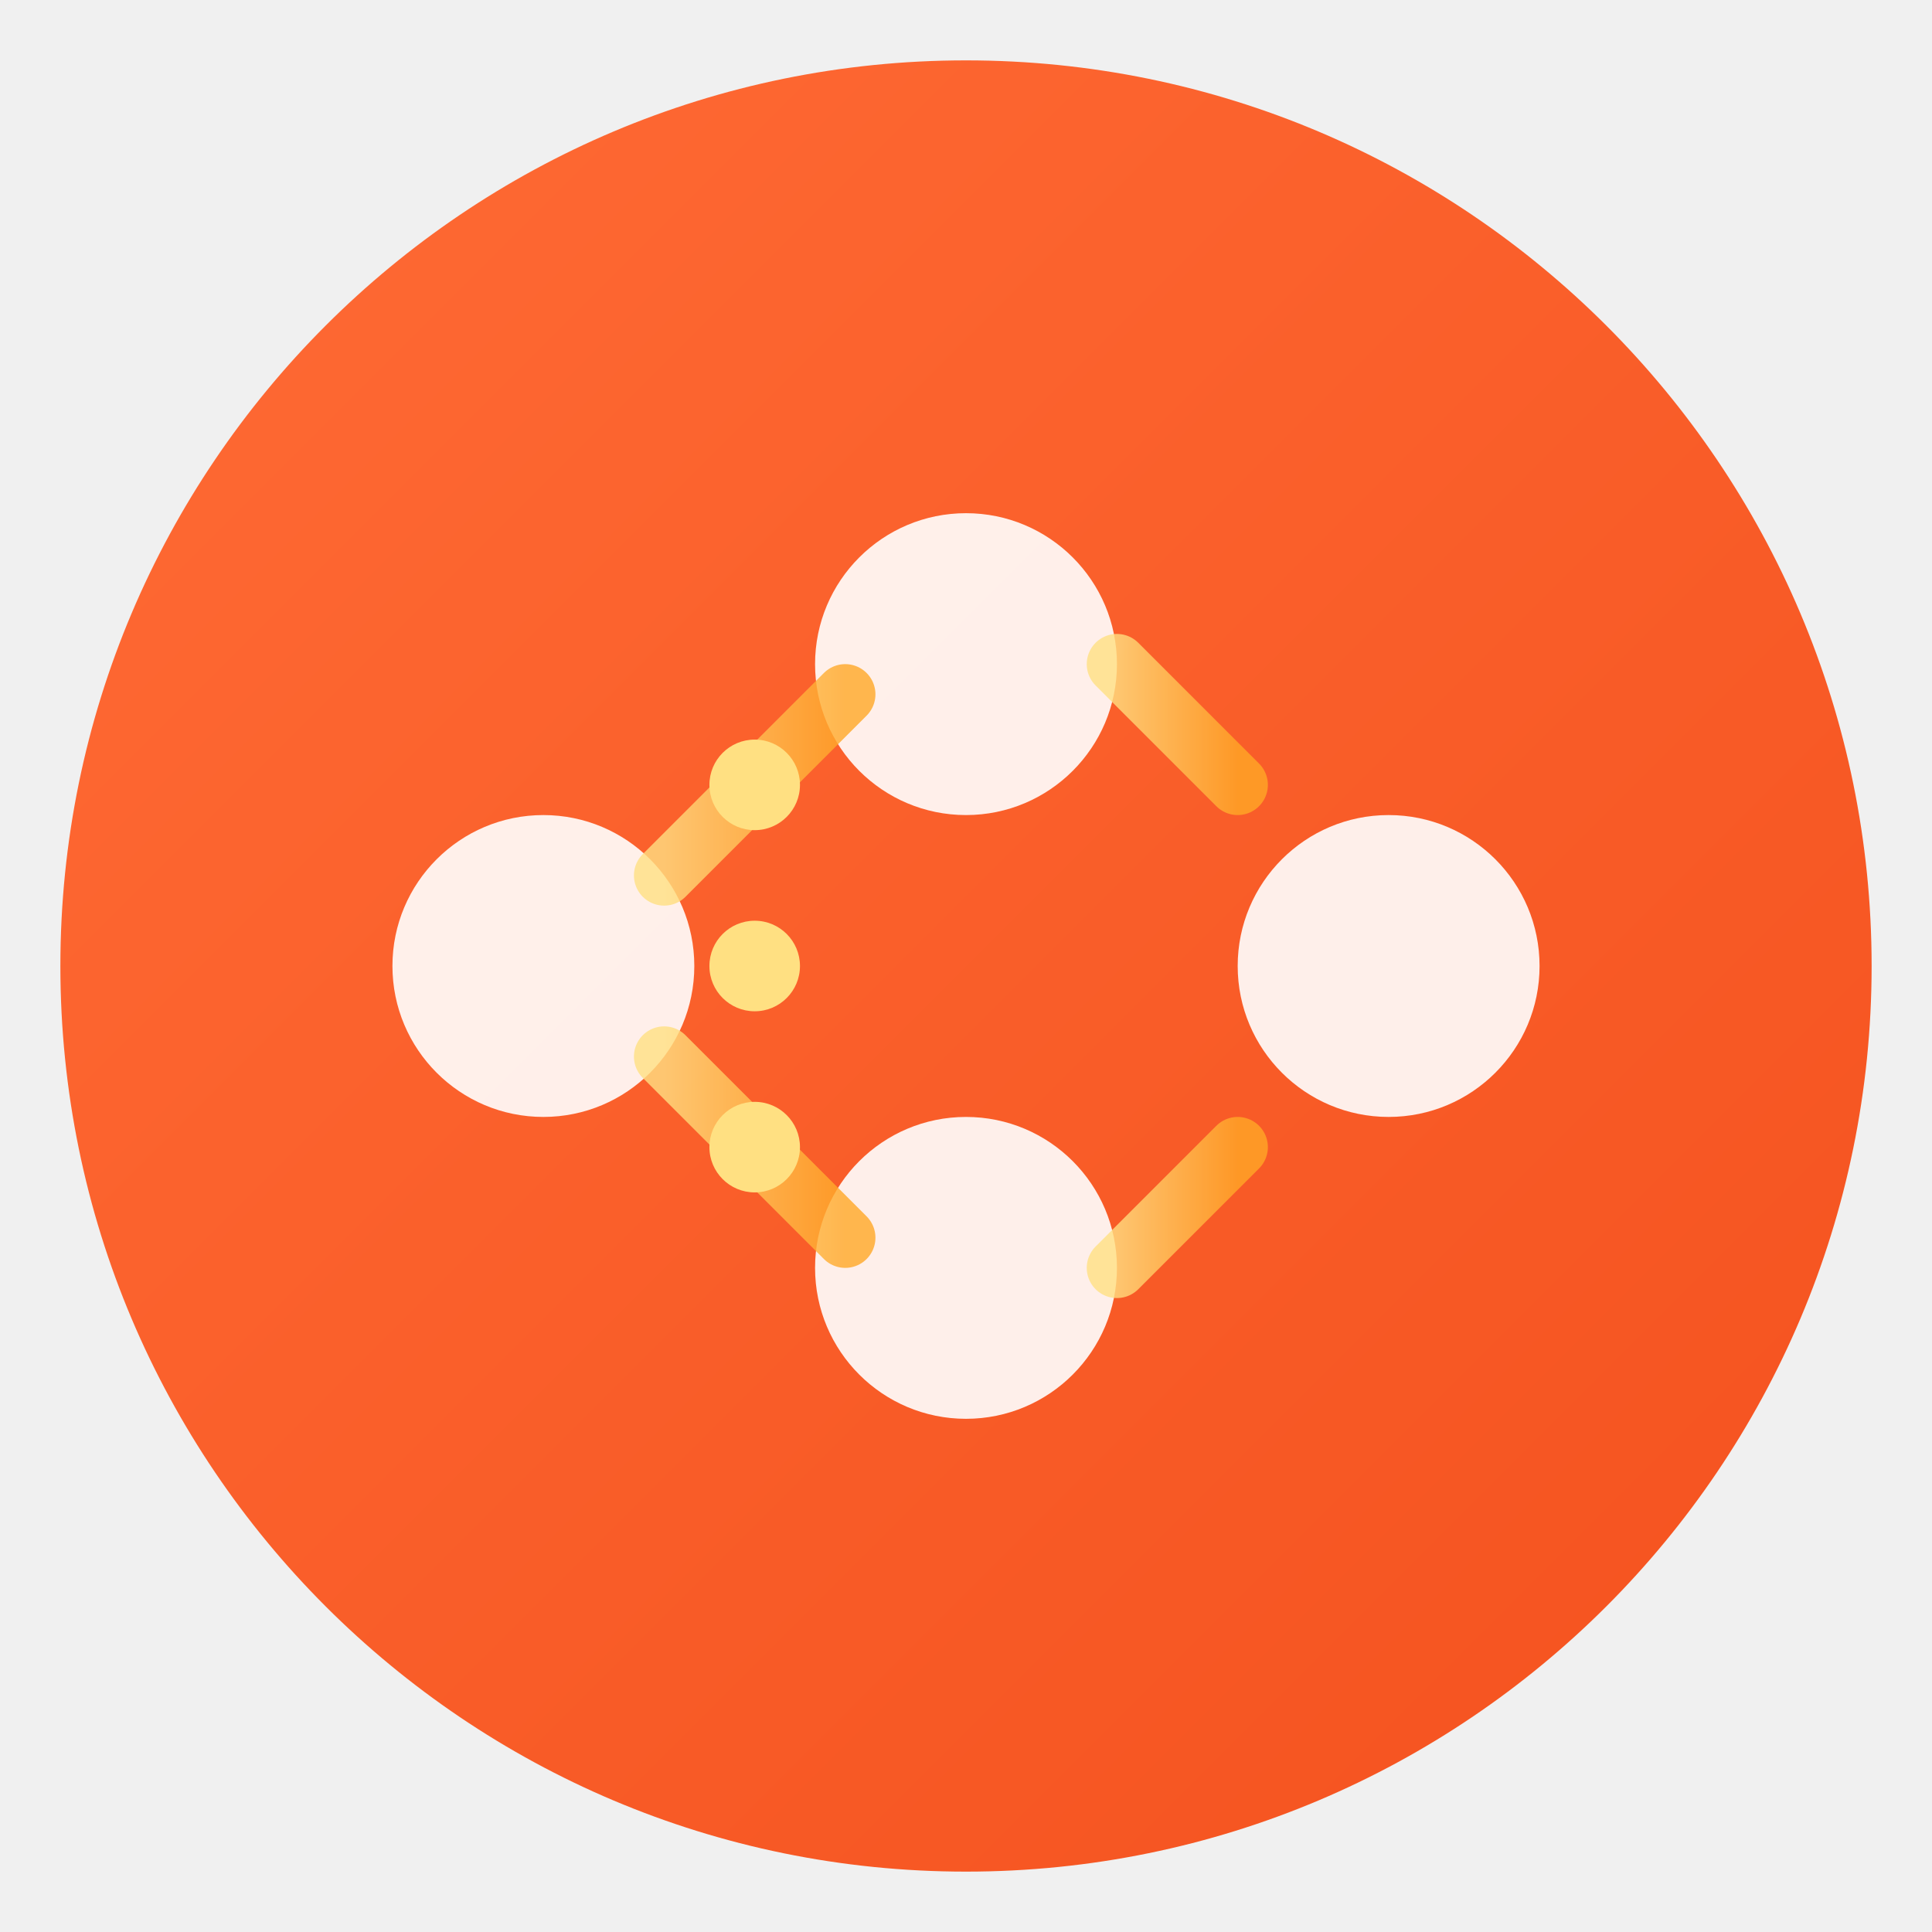
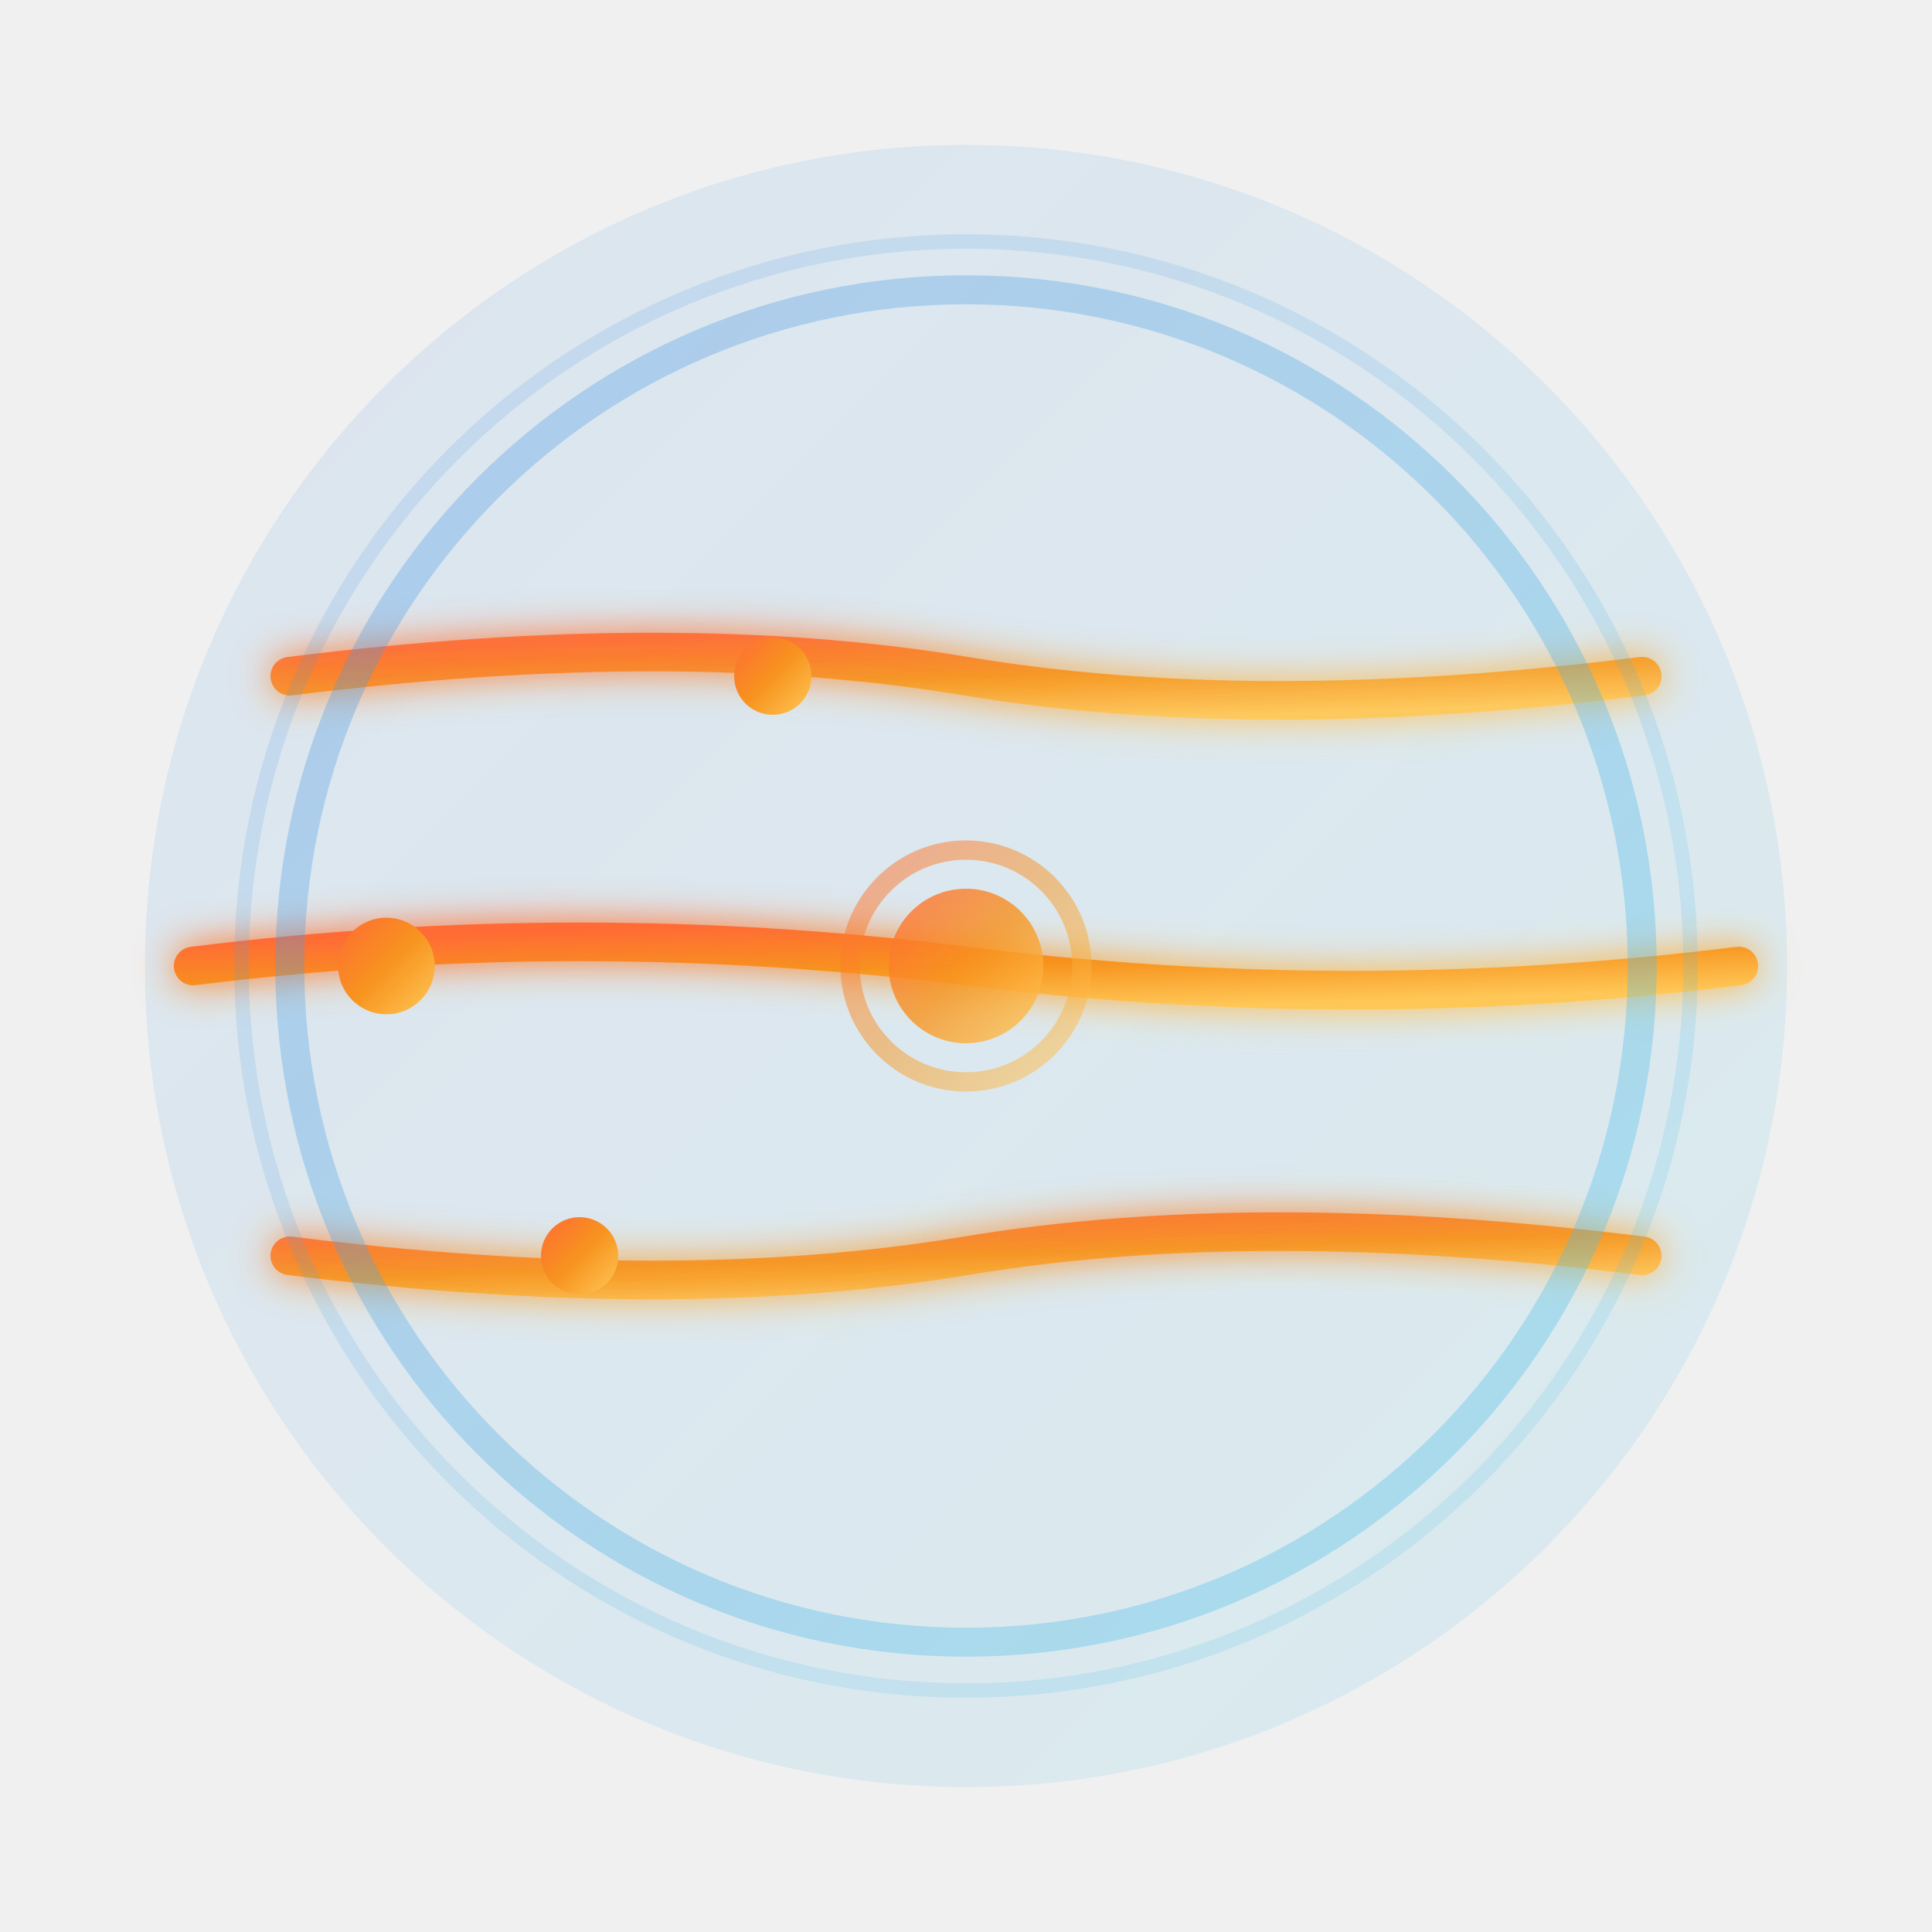
- <svg xmlns="http://www.w3.org/2000/svg" width="64" height="64" viewBox="0 0 64 64" fill="none">
+ <svg xmlns="http://www.w3.org/2000/svg" width="64" height="64" viewBox="0 0 200 200">
  <defs>
-     <linearGradient id="bgGradient" x1="0%" y1="0%" x2="100%" y2="100%">
+     <linearGradient id="streamGradient" x1="0%" y1="0%" x2="100%" y2="100%">
      <stop offset="0%" style="stop-color:#FF6B35;stop-opacity:1" />
-       <stop offset="100%" style="stop-color:#F4511E;stop-opacity:1" />
+       <stop offset="50%" style="stop-color:#F7931E;stop-opacity:1" />
+       <stop offset="100%" style="stop-color:#FFC857;stop-opacity:1" />
    </linearGradient>
-     <linearGradient id="streamGradient" x1="0%" y1="0%" x2="100%" y2="0%">
-       <stop offset="0%" style="stop-color:#FFE082;stop-opacity:1" />
-       <stop offset="100%" style="stop-color:#FFA726;stop-opacity:1" />
+     <linearGradient id="lensGradient" x1="0%" y1="0%" x2="100%" y2="100%">
+       <stop offset="0%" style="stop-color:#4A90E2;stop-opacity:0.8" />
+       <stop offset="100%" style="stop-color:#50C9E9;stop-opacity:0.9" />
    </linearGradient>
+     <filter id="glow">
+       <feGaussianBlur stdDeviation="2" result="coloredBlur" />
+       <feMerge>
+         <feMergeNode in="coloredBlur" />
+         <feMergeNode in="SourceGraphic" />
+       </feMerge>
+     </filter>
  </defs>
-   <circle cx="32" cy="32" r="30" fill="url(#bgGradient)" />
-   <circle cx="18" cy="32" r="5" fill="#FFF" opacity="0.9" />
-   <circle cx="32" cy="22" r="5" fill="#FFF" opacity="0.9" />
-   <circle cx="32" cy="42" r="5" fill="#FFF" opacity="0.9" />
-   <circle cx="46" cy="32" r="5" fill="#FFF" opacity="0.9" />
-   <path d="M 23 32 L 27 32" stroke="url(#streamGradient)" stroke-width="2" stroke-linecap="round" opacity="0.8" />
-   <path d="M 22 29 L 28 23" stroke="url(#streamGradient)" stroke-width="2" stroke-linecap="round" opacity="0.8" />
-   <path d="M 22 35 L 28 41" stroke="url(#streamGradient)" stroke-width="2" stroke-linecap="round" opacity="0.8" />
-   <path d="M 37 22 L 41 26" stroke="url(#streamGradient)" stroke-width="2" stroke-linecap="round" opacity="0.8" />
-   <path d="M 37 42 L 41 38" stroke="url(#streamGradient)" stroke-width="2" stroke-linecap="round" opacity="0.8" />
-   <path d="M 37 32 L 41 32" stroke="url(#streamGradient)" stroke-width="2" stroke-linecap="round" opacity="0.8" />
-   <circle cx="25" cy="32" r="1.5" fill="#FFE082">
-     <animate attributeName="cx" from="25" to="40" dur="2s" repeatCount="indefinite" />
-     <animate attributeName="opacity" from="1" to="0" dur="2s" repeatCount="indefinite" />
-   </circle>
-   <circle cx="25" cy="26" r="1.5" fill="#FFE082">
-     <animate attributeName="cx" from="25" to="38" dur="2.2s" repeatCount="indefinite" />
-     <animate attributeName="cy" from="26" to="28" dur="2.2s" repeatCount="indefinite" />
-     <animate attributeName="opacity" from="1" to="0" dur="2.2s" repeatCount="indefinite" />
-   </circle>
-   <circle cx="25" cy="38" r="1.5" fill="#FFE082">
-     <animate attributeName="cx" from="25" to="38" dur="1.8s" repeatCount="indefinite" />
-     <animate attributeName="cy" from="38" to="36" dur="1.8s" repeatCount="indefinite" />
-     <animate attributeName="opacity" from="1" to="0" dur="1.8s" repeatCount="indefinite" />
-   </circle>
+   <circle cx="100" cy="100" r="85" fill="url(#lensGradient)" opacity="0.15" />
+   <g fill="none" stroke="url(#streamGradient)" stroke-width="4" stroke-linecap="round" filter="url(#glow)">
+     <path d="M 30 70 Q 70 65, 100 70 T 170 70" opacity="0.9" />
+     <path d="M 20 100 Q 60 95, 100 100 T 180 100" opacity="1" />
+     <path d="M 30 130 Q 70 135, 100 130 T 170 130" opacity="0.9" />
+   </g>
+   <g fill="url(#streamGradient)">
+     <circle cx="40" cy="100" r="5" />
+     <circle cx="80" cy="70" r="4" />
+     <circle cx="60" cy="130" r="4" />
+   </g>
+   <circle cx="100" cy="100" r="70" fill="none" stroke="url(#lensGradient)" stroke-width="3" opacity="0.4" />
+   <circle cx="100" cy="100" r="75" fill="none" stroke="url(#lensGradient)" stroke-width="1.5" opacity="0.2" />
+   <circle cx="100" cy="100" r="8" fill="url(#streamGradient)" opacity="0.8" />
+   <circle cx="100" cy="100" r="12" fill="none" stroke="url(#streamGradient)" stroke-width="2" opacity="0.5" />
</svg>
